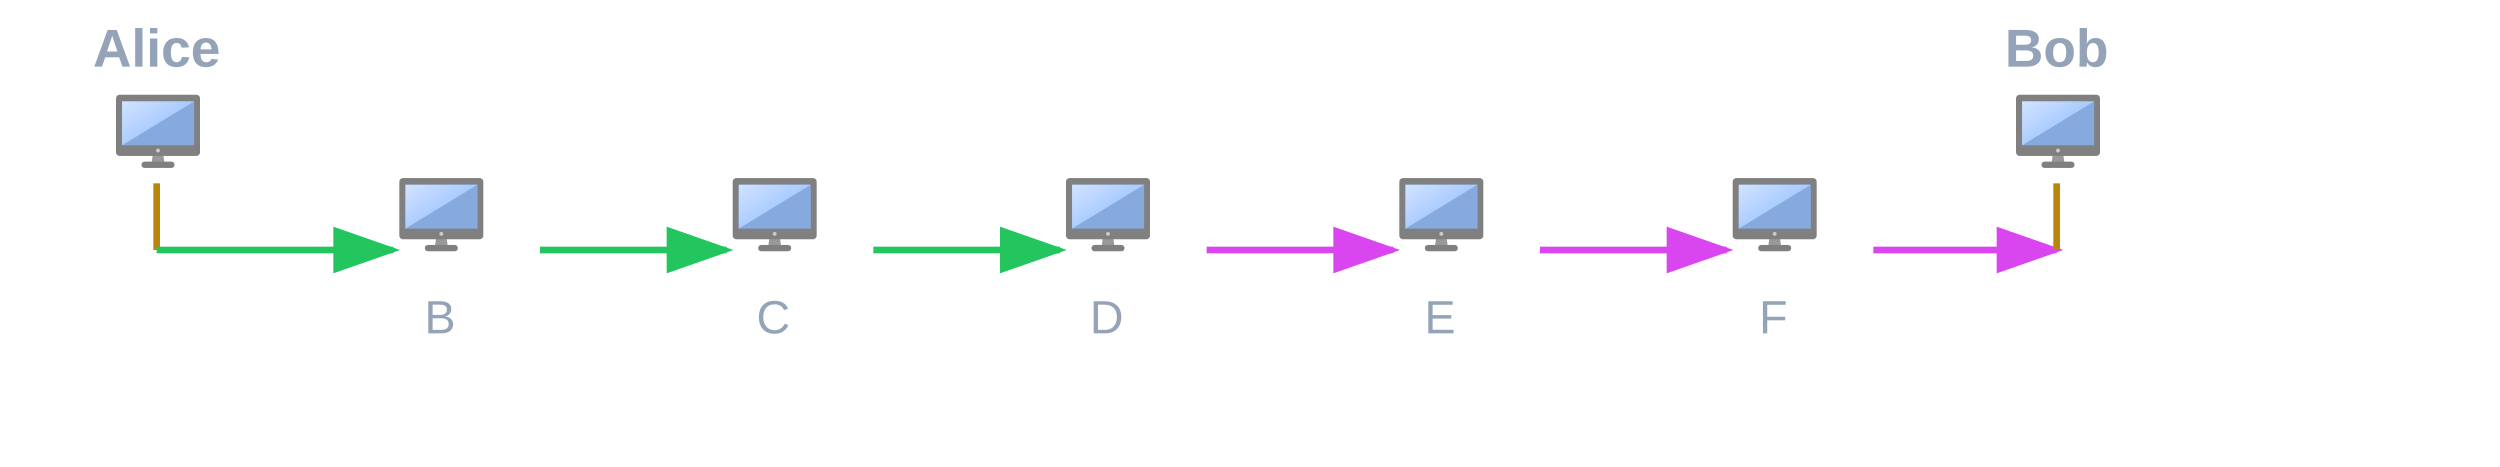
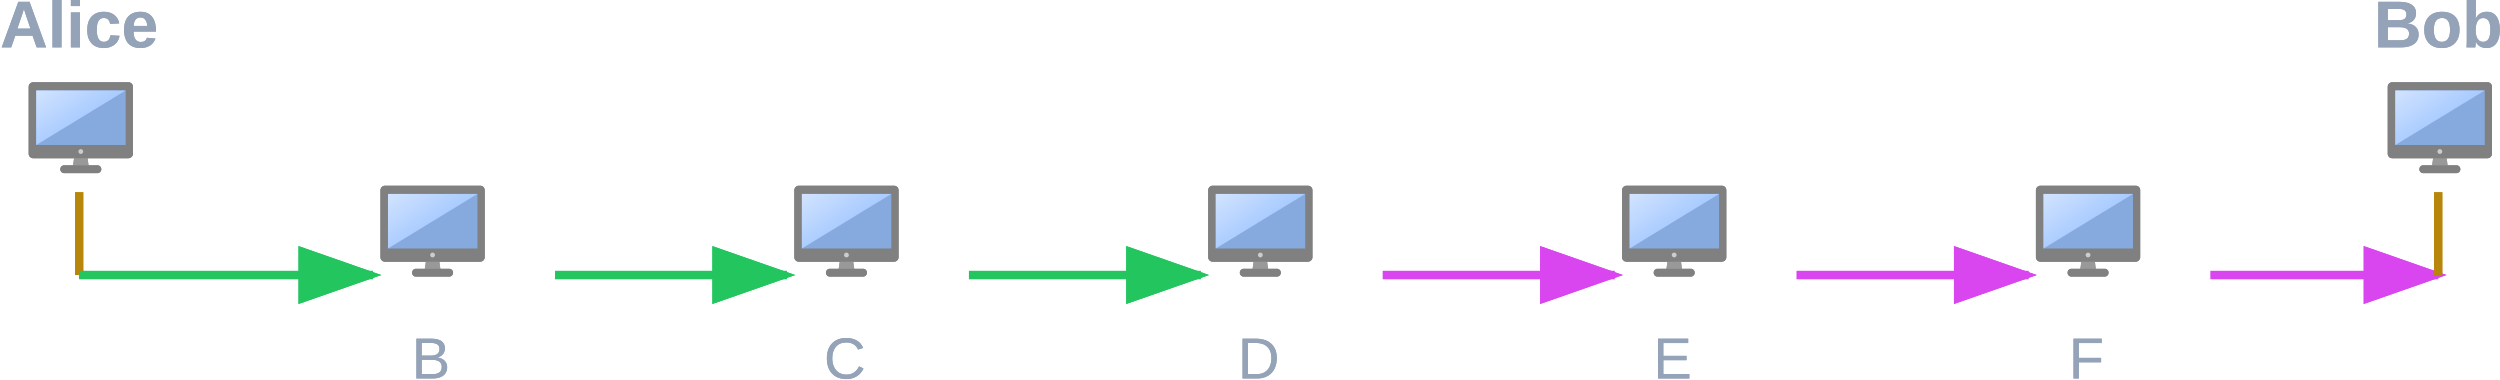
- <svg xmlns="http://www.w3.org/2000/svg" viewBox="0 0 750 140">
-   <defs>
-     <style>
+ <svg xmlns="http://www.w3.org/2000/svg" viewBox="0 0 604.055 91.624" version="1.1" id="svg13" width="604.055" height="91.624">
+   <defs id="defs6">
+     <style id="style1">
      .name { font-family: Arial, sans-serif; font-size: 16px; font-weight: 600; fill: #94a3b8; text-anchor: middle; }
      .hop-label { font-family: Arial, sans-serif; font-size: 14px; font-weight: 500; fill: #94a3b8; text-anchor: middle; }
      .green-line { fill: none; stroke: #22c55e; stroke-width: 2; }
      .magenta-line { fill: none; stroke: #d946ef; stroke-width: 2; }
      .brown-line { fill: none; stroke: #b8860b; stroke-width: 2; }
    </style>
    <linearGradient id="client-grad" x1="7.8" x2="23.1" y1="10.4" y2="33.3" gradientUnits="userSpaceOnUse">
-       <stop offset="0" stop-color="#d5e5ff" />
-       <stop offset="1" stop-color="#acf" />
+       <stop offset="0" stop-color="#d5e5ff" id="stop1" />
+       <stop offset="1" stop-color="#acf" id="stop2" />
    </linearGradient>
    <g id="client">
-       <path fill="#999" d="M35.2 44.9l1 7.6h-8.4l1.1-7.6z" />
-       <path fill="gray" d="M60 46c0 1.3-1.1 2.4-2.4 2.4H6.4A2.4 2.4 0 014 46V10c0-1.3 1.1-2.4 2.4-2.4h51.2c1.3 0 2.4 1 2.4 2.4zM23 52.2h18a2 2 45 012 2v.2a2 2 135 01-2 2H23a2 2 45 01-2-2v-.2a2 2 135 012-2z" />
-       <circle cx="32" cy="44.8" r="1.3" fill="#ccc" />
-       <path fill="#87aade" d="M8.1 12v29.3h48V12z" />
-       <path fill="url(#client-grad)" d="M7.5 12.5v29l49-29z" transform="matrix(.98 0 0 1.01 .7 -.6)" />
+       <path fill="#999999" d="m 35.2,44.9 1,7.6 h -8.4 l 1.1,-7.6 z" id="path2" />
+       <path fill="#808080" d="m 60,46 c 0,1.3 -1.1,2.4 -2.4,2.4 H 6.4 A 2.4,2.4 0 0 1 4,46 V 10 C 4,8.7 5.1,7.6 6.4,7.6 h 51.2 c 1.3,0 2.4,1 2.4,2.4 z m -37,6.2 h 18 a 2,2 45 0 1 2,2 v 0.2 a 2,2 135 0 1 -2,2 H 23 a 2,2 45 0 1 -2,-2 v -0.2 a 2,2 135 0 1 2,-2 z" id="path3" />
+       <circle cx="32" cy="44.8" r="1.3" fill="#cccccc" id="circle3" />
+       <path fill="#87aade" d="m 8.1,12 v 29.3 h 48 V 12 Z" id="path4" />
+       <path fill="url(#client-grad)" d="m 7.5,12.5 v 29 l 49,-29 z" transform="matrix(0.98,0,0,1.01,0.7,-0.6)" id="path5" />
    </g>
    <marker id="arrowhead-green" markerWidth="10" markerHeight="7" refX="9" refY="3.5" orient="auto">
-       <polygon points="0 0, 10 3.5, 0 7" fill="#22c55e" />
+       <polygon points="10,3.5 0,7 0,0 " fill="#22c55e" id="polygon5" />
    </marker>
    <marker id="arrowhead-magenta" markerWidth="10" markerHeight="7" refX="9" refY="3.5" orient="auto">
-       <polygon points="0 0, 10 3.5, 0 7" fill="#d946ef" />
+       <polygon points="10,3.5 0,7 0,0 " fill="#d946ef" id="polygon6" />
    </marker>
  </defs>
-   <text x="47" y="20" class="name">Alice</text>
-   <g transform="translate(33, 25) scale(0.45)">
-     <use href="#client" />
+   <text x="19.121" y="11.453" class="name" id="text6">Alice</text>
+   <g transform="matrix(0.45,0,0,0.45,5.121094,16.45312)" id="g6">
+     <use href="#client" id="use6" />
  </g>
-   <line x1="47" y1="55" x2="47" y2="75" class="brown-line" />
-   <line x1="47" y1="75" x2="118" y2="75" class="green-line" marker-end="url(#arrowhead-green)" />
-   <g transform="translate(118, 50) scale(0.45)">
-     <use href="#client" />
+   <line x1="19.121" y1="46.453" x2="19.121" y2="66.453" class="brown-line" id="line6" />
+   <line x1="19.121" y1="66.453" x2="90.121" y2="66.453" class="green-line" marker-end="url(#arrowhead-green)" id="line7" />
+   <g transform="matrix(0.45,0,0,0.45,90.12109,41.45312)" id="g7">
+     <use href="#client" id="use7" />
  </g>
-   <text x="132" y="100" class="hop-label">B</text>
-   <line x1="162" y1="75" x2="218" y2="75" class="green-line" marker-end="url(#arrowhead-green)" />
-   <g transform="translate(218, 50) scale(0.45)">
-     <use href="#client" />
+   <text x="104.121" y="91.453" class="hop-label" id="text7">B</text>
+   <line x1="134.121" y1="66.453" x2="190.121" y2="66.453" class="green-line" marker-end="url(#arrowhead-green)" id="line8" />
+   <g transform="matrix(0.45,0,0,0.45,190.1211,41.45312)" id="g8">
+     <use href="#client" id="use8" />
  </g>
-   <text x="232" y="100" class="hop-label">C</text>
-   <line x1="262" y1="75" x2="318" y2="75" class="green-line" marker-end="url(#arrowhead-green)" />
-   <g transform="translate(318, 50) scale(0.45)">
-     <use href="#client" />
+   <text x="204.121" y="91.453" class="hop-label" id="text8">C</text>
+   <line x1="234.121" y1="66.453" x2="290.121" y2="66.453" class="green-line" marker-end="url(#arrowhead-green)" id="line9" />
+   <g transform="matrix(0.45,0,0,0.45,290.1211,41.45312)" id="g9">
+     <use href="#client" id="use9" />
  </g>
-   <text x="332" y="100" class="hop-label">D</text>
-   <line x1="362" y1="75" x2="418" y2="75" class="magenta-line" marker-end="url(#arrowhead-magenta)" />
-   <g transform="translate(418, 50) scale(0.45)">
-     <use href="#client" />
+   <text x="304.121" y="91.453" class="hop-label" id="text9">D</text>
+   <line x1="334.121" y1="66.453" x2="390.121" y2="66.453" class="magenta-line" marker-end="url(#arrowhead-magenta)" id="line10" />
+   <g transform="matrix(0.45,0,0,0.45,390.1211,41.45312)" id="g10">
+     <use href="#client" id="use10" />
  </g>
-   <text x="432" y="100" class="hop-label">E</text>
-   <line x1="462" y1="75" x2="518" y2="75" class="magenta-line" marker-end="url(#arrowhead-magenta)" />
-   <g transform="translate(518, 50) scale(0.45)">
-     <use href="#client" />
+   <text x="404.121" y="91.453" class="hop-label" id="text10">E</text>
+   <line x1="434.121" y1="66.453" x2="490.121" y2="66.453" class="magenta-line" marker-end="url(#arrowhead-magenta)" id="line11" />
+   <g transform="matrix(0.45,0,0,0.45,490.1211,41.45312)" id="g11">
+     <use href="#client" id="use11" />
  </g>
-   <text x="532" y="100" class="hop-label">F</text>
-   <line x1="562" y1="75" x2="617" y2="75" class="magenta-line" marker-end="url(#arrowhead-magenta)" />
-   <line x1="617" y1="75" x2="617" y2="55" class="brown-line" />
-   <text x="617" y="20" class="name">Bob</text>
-   <g transform="translate(603, 25) scale(0.45)">
-     <use href="#client" />
+   <text x="504.121" y="91.453" class="hop-label" id="text11">F</text>
+   <line x1="534.121" y1="66.453" x2="589.121" y2="66.453" class="magenta-line" marker-end="url(#arrowhead-magenta)" id="line12" />
+   <line x1="589.121" y1="66.453" x2="589.121" y2="46.453" class="brown-line" id="line13" />
+   <text x="589.121" y="11.453" class="name" id="text13">Bob</text>
+   <g transform="matrix(0.45,0,0,0.45,575.1211,16.45312)" id="g13">
+     <use href="#client" id="use13" />
+   </g>
+   <text x="19.121" y="11.453" class="name" id="text14">Alice</text>
+   <g transform="matrix(0.45,0,0,0.45,5.121094,16.45312)" id="g14">
+     <use href="#client" id="use14" />
+   </g>
+   <line x1="19.121" y1="46.453" x2="19.121" y2="66.453" class="brown-line" id="line14" />
+   <line x1="19.121" y1="66.453" x2="90.121" y2="66.453" class="green-line" marker-end="url(#arrowhead-green)" id="line15" />
+   <g transform="matrix(0.45,0,0,0.45,90.12109,41.45312)" id="g15">
+     <use href="#client" id="use15" />
+   </g>
+   <text x="104.121" y="91.453" class="hop-label" id="text15">B</text>
+   <line x1="134.121" y1="66.453" x2="190.121" y2="66.453" class="green-line" marker-end="url(#arrowhead-green)" id="line16" />
+   <g transform="matrix(0.45,0,0,0.45,190.1211,41.45312)" id="g16">
+     <use href="#client" id="use16" />
+   </g>
+   <text x="204.121" y="91.453" class="hop-label" id="text16">C</text>
+   <line x1="234.121" y1="66.453" x2="290.121" y2="66.453" class="green-line" marker-end="url(#arrowhead-green)" id="line17" />
+   <g transform="matrix(0.45,0,0,0.45,290.1211,41.45312)" id="g17">
+     <use href="#client" id="use17" />
+   </g>
+   <text x="304.121" y="91.453" class="hop-label" id="text17">D</text>
+   <line x1="334.121" y1="66.453" x2="390.121" y2="66.453" class="magenta-line" marker-end="url(#arrowhead-magenta)" id="line18" />
+   <g transform="matrix(0.45,0,0,0.45,390.1211,41.45312)" id="g18">
+     <use href="#client" id="use18" />
+   </g>
+   <text x="404.121" y="91.453" class="hop-label" id="text18">E</text>
+   <line x1="434.121" y1="66.453" x2="490.121" y2="66.453" class="magenta-line" marker-end="url(#arrowhead-magenta)" id="line19" />
+   <g transform="matrix(0.45,0,0,0.45,490.1211,41.45312)" id="g19">
+     <use href="#client" id="use19" />
+   </g>
+   <text x="504.121" y="91.453" class="hop-label" id="text19">F</text>
+   <line x1="534.121" y1="66.453" x2="589.121" y2="66.453" class="magenta-line" marker-end="url(#arrowhead-magenta)" id="line20" />
+   <line x1="589.121" y1="66.453" x2="589.121" y2="46.453" class="brown-line" id="line21" />
+   <text x="589.121" y="11.453" class="name" id="text21">Bob</text>
+   <g transform="matrix(0.45,0,0,0.45,575.1211,16.45312)" id="g21">
+     <use href="#client" id="use21" />
  </g>
</svg>
